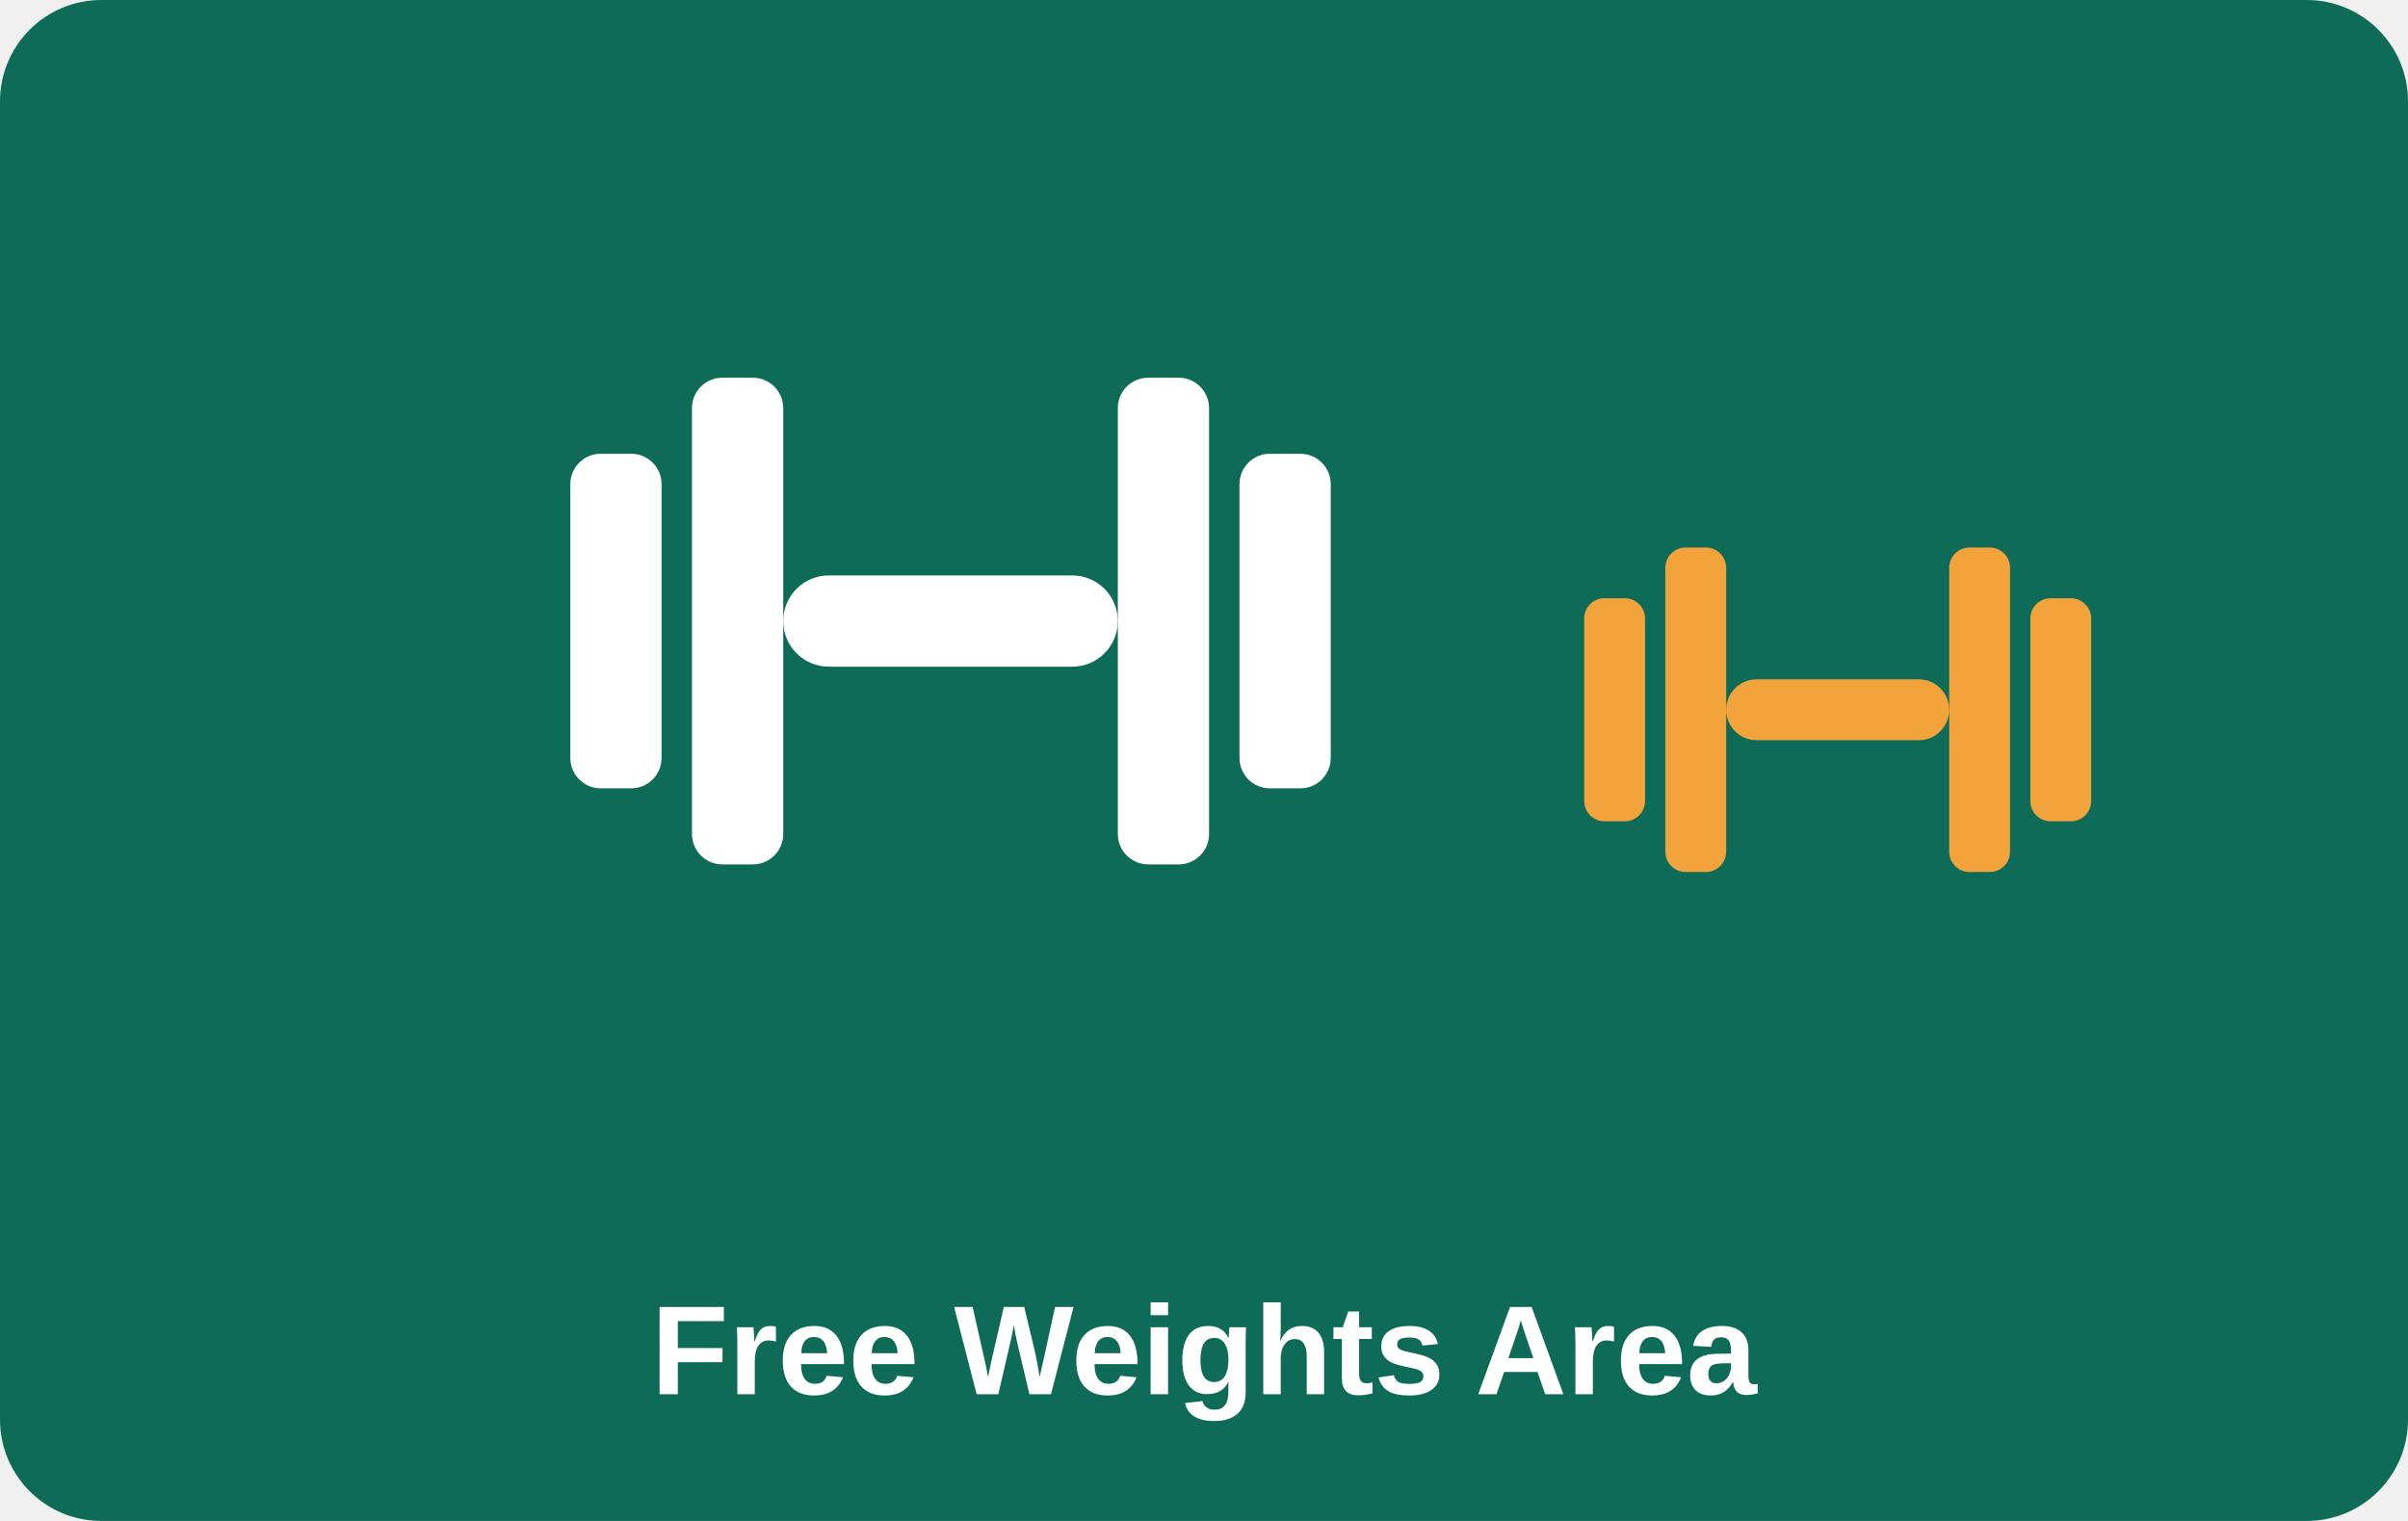
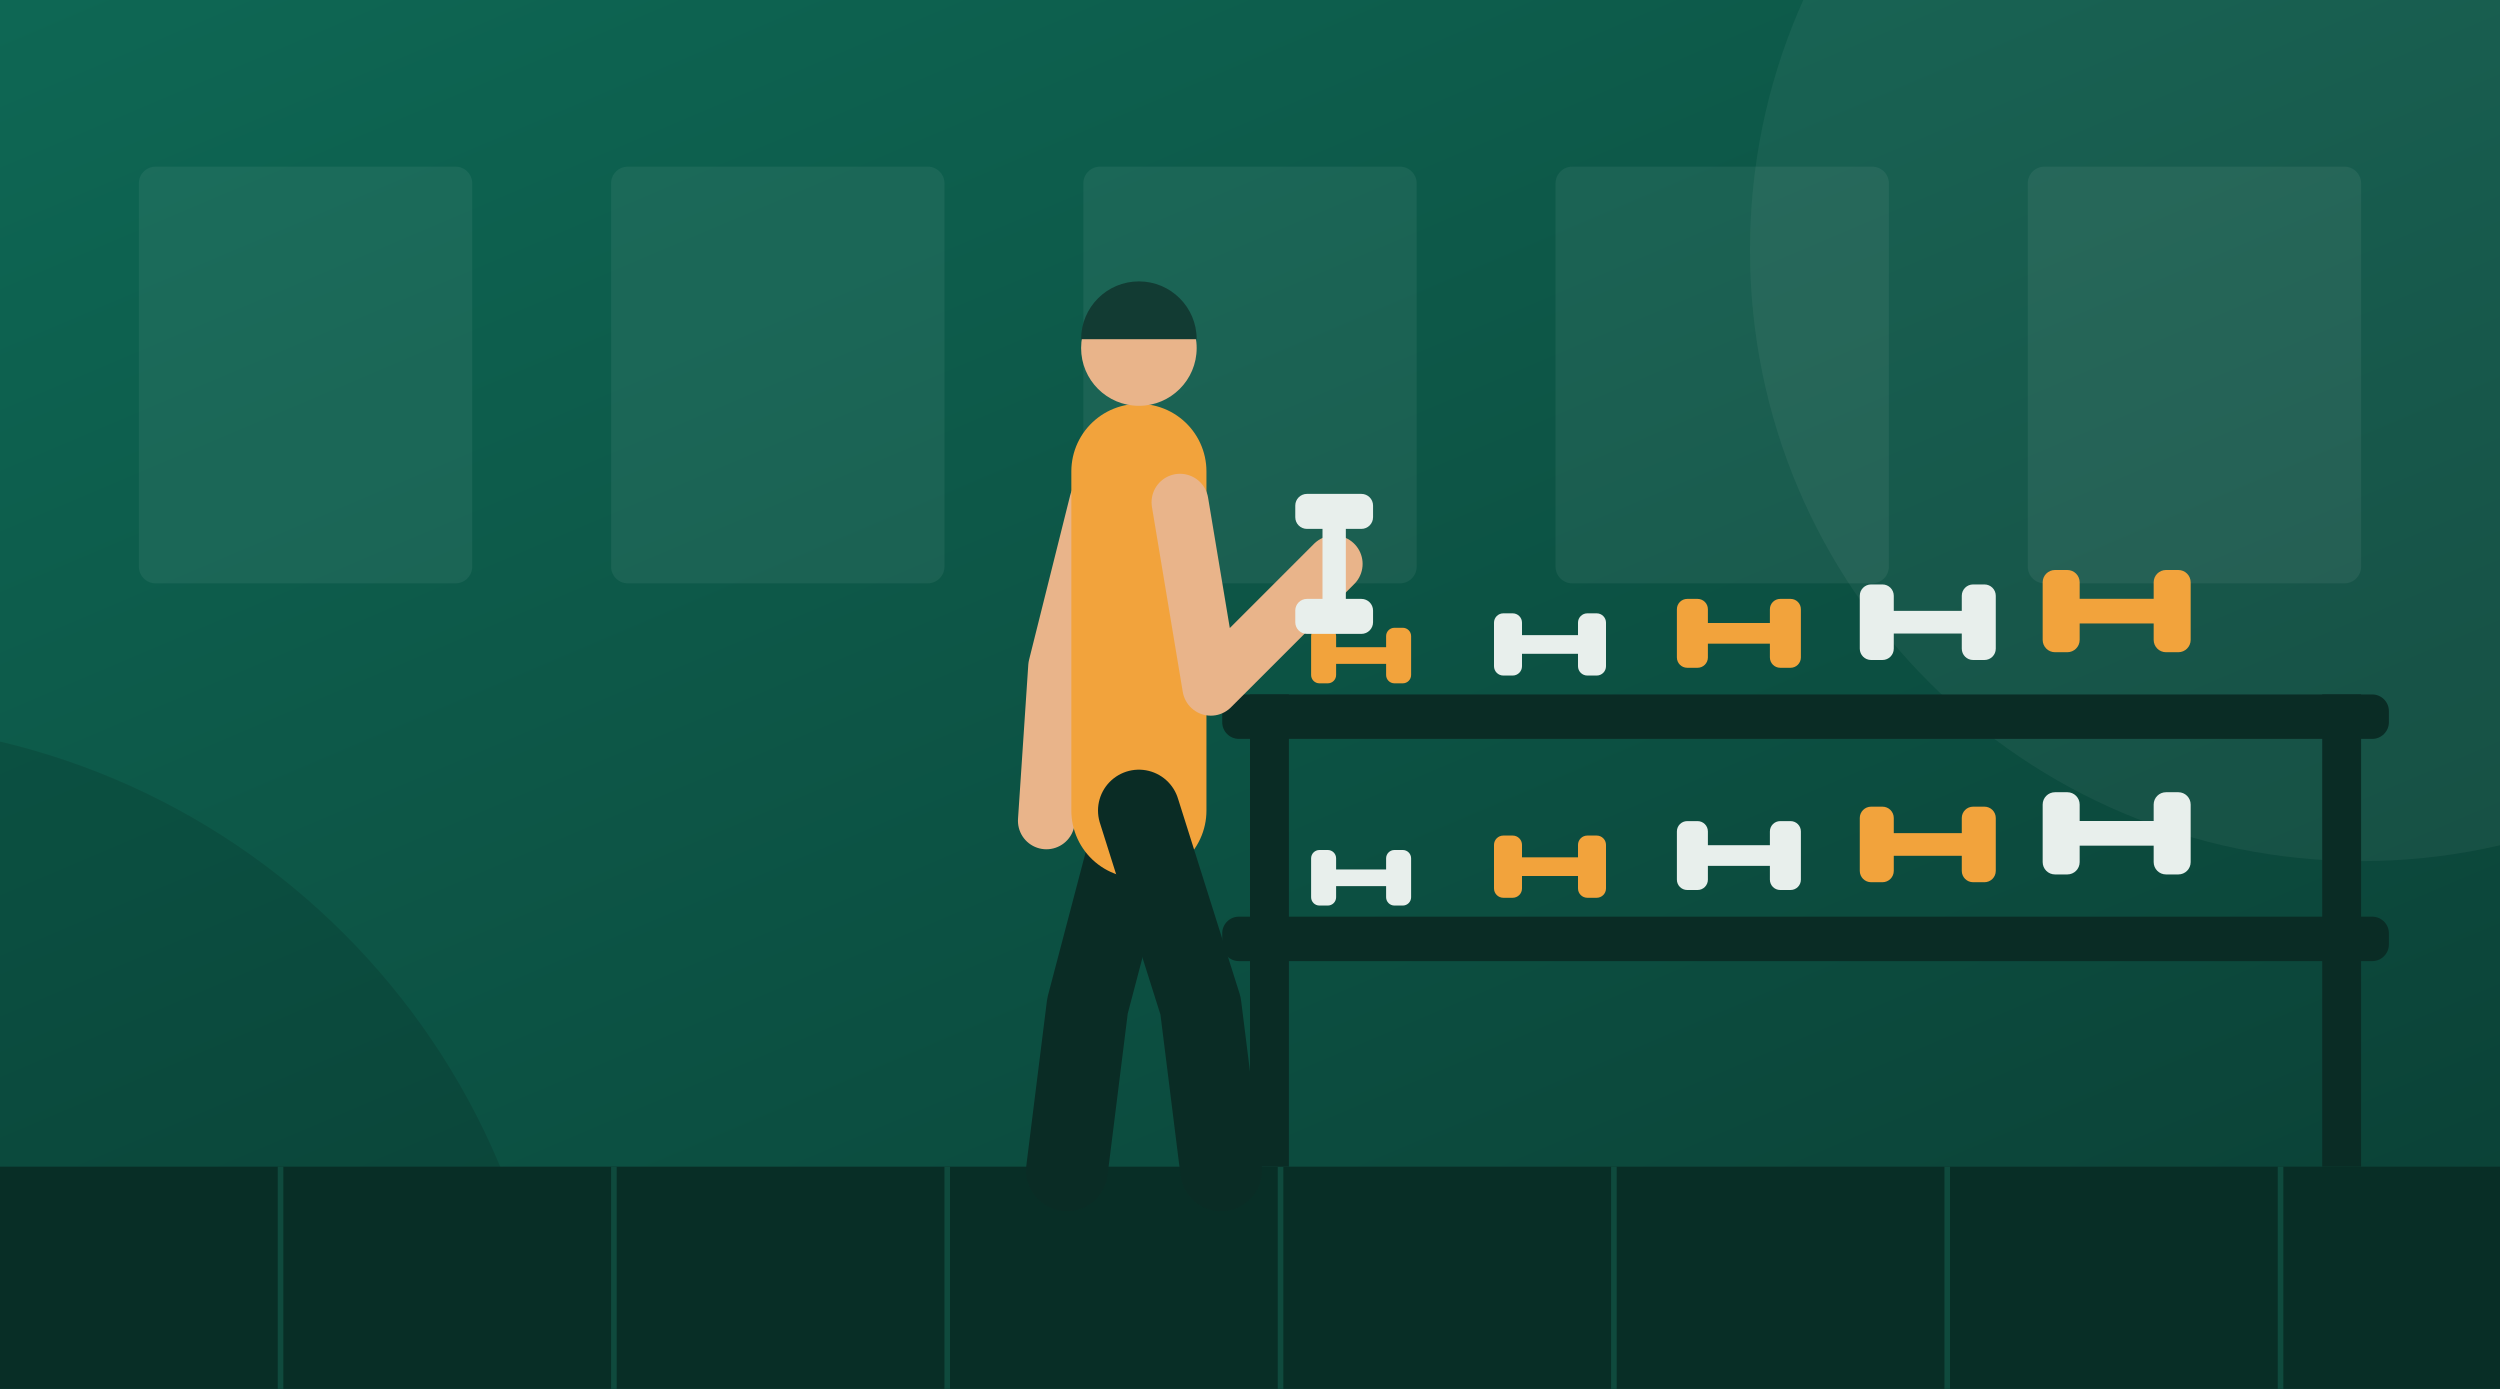
- <svg xmlns="http://www.w3.org/2000/svg" viewBox="0 0 380 240" width="380" height="240">
-   <rect width="380" height="240" rx="16" fill="#0E6B57" />
-   <rect x="90" y="71.6" width="14.4" height="52.8" rx="4.8" fill="#FFFFFF" />
-   <rect x="109.2" y="59.6" width="14.4" height="76.8" rx="4.8" fill="#FFFFFF" />
-   <rect x="123.6" y="90.8" width="52.8" height="14.4" rx="7.2" fill="#FFFFFF" />
-   <rect x="176.4" y="59.6" width="14.4" height="76.8" rx="4.8" fill="#FFFFFF" />
-   <rect x="195.6" y="71.6" width="14.4" height="52.8" rx="4.8" fill="#FFFFFF" />
-   <rect x="250" y="94.4" width="9.6" height="35.2" rx="3.2" fill="#F2A33C" />
-   <rect x="262.8" y="86.4" width="9.6" height="51.2" rx="3.2" fill="#F2A33C" />
-   <rect x="272.4" y="107.2" width="35.2" height="9.6" rx="4.8" fill="#F2A33C" />
-   <rect x="307.6" y="86.4" width="9.6" height="51.2" rx="3.2" fill="#F2A33C" />
-   <rect x="320.4" y="94.4" width="9.6" height="35.2" rx="3.2" fill="#F2A33C" />
-   <text x="190" y="220" font-family="Arial" font-size="20" font-weight="bold" fill="#FFFFFF" text-anchor="middle">Free Weights Area</text>
+ <svg xmlns="http://www.w3.org/2000/svg" viewBox="200 0 900 500" width="900" height="500">
+   <defs>
+     <linearGradient id="sky" x1="0" y1="0" x2="1" y2="1">
+       <stop offset="0" stop-color="#0E6B57" />
+       <stop offset="1" stop-color="#0B3D33" />
+     </linearGradient>
+   </defs>
+   <rect width="1200" height="500" fill="url(#sky)" />
+   <circle cx="1050" cy="90" r="220" fill="#FFFFFF" opacity="0.05" />
+   <circle cx="140" cy="520" r="260" fill="#000000" opacity="0.12" />
+   <rect x="0" y="420" width="1200" height="80" fill="#082E26" />
+   <rect x="60" y="420" width="2" height="80" fill="#0F4A3D" />
+   <rect x="180" y="420" width="2" height="80" fill="#0F4A3D" />
+   <rect x="300" y="420" width="2" height="80" fill="#0F4A3D" />
+   <rect x="420" y="420" width="2" height="80" fill="#0F4A3D" />
+   <rect x="540" y="420" width="2" height="80" fill="#0F4A3D" />
+   <rect x="660" y="420" width="2" height="80" fill="#0F4A3D" />
+   <rect x="780" y="420" width="2" height="80" fill="#0F4A3D" />
+   <rect x="900" y="420" width="2" height="80" fill="#0F4A3D" />
+   <rect x="1020" y="420" width="2" height="80" fill="#0F4A3D" />
+   <rect x="1140" y="420" width="2" height="80" fill="#0F4A3D" />
+   <rect x="80" y="60" width="120" height="150" rx="6" fill="#FFFFFF" opacity="0.06" />
+   <rect x="250" y="60" width="120" height="150" rx="6" fill="#FFFFFF" opacity="0.06" />
+   <rect x="420" y="60" width="120" height="150" rx="6" fill="#FFFFFF" opacity="0.06" />
+   <rect x="590" y="60" width="120" height="150" rx="6" fill="#FFFFFF" opacity="0.06" />
+   <rect x="760" y="60" width="120" height="150" rx="6" fill="#FFFFFF" opacity="0.06" />
+   <rect x="930" y="60" width="120" height="150" rx="6" fill="#FFFFFF" opacity="0.06" />
+   <rect x="1100" y="60" width="120" height="150" rx="6" fill="#FFFFFF" opacity="0.06" />
+   <rect x="640" y="250" width="420" height="16" rx="6" fill="#0A2C25" />
+   <rect x="640" y="330" width="420" height="16" rx="6" fill="#0A2C25" />
+   <rect x="650" y="250" width="14" height="170" fill="#0A2C25" />
+   <rect x="1036" y="250" width="14" height="170" fill="#0A2C25" />
+   <rect x="676.0" y="233.0" width="28.0" height="6.0" rx="3.0" fill="#F2A33C" />
+   <rect x="672.0" y="226.0" width="9.0" height="20.0" rx="3.0" fill="#F2A33C" />
+   <rect x="699.0" y="226.0" width="9.0" height="20.0" rx="3.0" fill="#F2A33C" />
+   <rect x="676.0" y="313.0" width="28.0" height="6.0" rx="3.0" fill="#E8EFEC" />
+   <rect x="672.0" y="306.0" width="9.0" height="20.0" rx="3.0" fill="#E8EFEC" />
+   <rect x="699.0" y="306.0" width="9.0" height="20.0" rx="3.0" fill="#E8EFEC" />
+   <rect x="742.32" y="228.64" width="31.36" height="6.72" rx="3.36" fill="#E8EFEC" />
+   <rect x="737.84" y="220.8" width="10.08" height="22.4" rx="3.36" fill="#E8EFEC" />
+   <rect x="768.08" y="220.8" width="10.08" height="22.4" rx="3.36" fill="#E8EFEC" />
+   <rect x="742.32" y="308.64" width="31.36" height="6.72" rx="3.36" fill="#F2A33C" />
+   <rect x="737.84" y="300.8" width="10.08" height="22.4" rx="3.36" fill="#F2A33C" />
+   <rect x="768.08" y="300.8" width="10.08" height="22.4" rx="3.36" fill="#F2A33C" />
+   <rect x="808.64" y="224.28" width="34.72" height="7.44" rx="3.72" fill="#F2A33C" />
+   <rect x="803.68" y="215.6" width="11.16" height="24.8" rx="3.72" fill="#F2A33C" />
+   <rect x="837.16" y="215.6" width="11.16" height="24.8" rx="3.72" fill="#F2A33C" />
+   <rect x="808.64" y="304.28" width="34.72" height="7.44" rx="3.72" fill="#E8EFEC" />
+   <rect x="803.68" y="295.6" width="11.16" height="24.8" rx="3.72" fill="#E8EFEC" />
+   <rect x="837.16" y="295.6" width="11.16" height="24.8" rx="3.72" fill="#E8EFEC" />
+   <rect x="874.96" y="219.92" width="38.08" height="8.16" rx="4.08" fill="#E8EFEC" />
+   <rect x="869.52" y="210.4" width="12.24" height="27.2" rx="4.08" fill="#E8EFEC" />
+   <rect x="906.24" y="210.4" width="12.24" height="27.2" rx="4.08" fill="#E8EFEC" />
+   <rect x="874.96" y="299.92" width="38.08" height="8.16" rx="4.08" fill="#F2A33C" />
+   <rect x="869.52" y="290.4" width="12.24" height="27.2" rx="4.08" fill="#F2A33C" />
+   <rect x="906.24" y="290.4" width="12.24" height="27.2" rx="4.08" fill="#F2A33C" />
+   <rect x="941.28" y="215.56" width="41.44" height="8.88" rx="4.44" fill="#F2A33C" />
+   <rect x="935.36" y="205.2" width="13.32" height="29.6" rx="4.44" fill="#F2A33C" />
+   <rect x="975.32" y="205.2" width="13.32" height="29.6" rx="4.44" fill="#F2A33C" />
+   <rect x="941.28" y="295.56" width="41.44" height="8.88" rx="4.44" fill="#E8EFEC" />
+   <rect x="935.36" y="285.2" width="13.32" height="29.6" rx="4.44" fill="#E8EFEC" />
+   <rect x="975.32" y="285.2" width="13.32" height="29.6" rx="4.44" fill="#E8EFEC" />
+   <polyline points="610.0,291.8 591.5,362.1 584.1,421.3" fill="none" stroke="#0A2C25" stroke-width="29.44" stroke-linecap="round" stroke-linejoin="round" />
+   <polyline points="595.2,180.8 580.4,240.0 576.7,295.5" fill="none" stroke="#E9B48A" stroke-width="20.48" stroke-linecap="round" stroke-linejoin="round" />
+   <polyline points="610.0,291.8 610.0,169.7" fill="none" stroke="#F2A33C" stroke-width="48.64" stroke-linecap="round" stroke-linejoin="round" />
+   <polyline points="610.0,291.8 632.2,362.1 639.6,421.3" fill="none" stroke="#0A2C25" stroke-width="29.44" stroke-linecap="round" stroke-linejoin="round" />
+   <circle cx="610.0" cy="125.3" r="20.8" fill="#E9B48A" />
+   <path d="M589.2 122.1 a20.8 20.8 0 0 1 41.6 0 z" fill="#123B33" />
+   <polyline points="624.8,180.8 635.9,247.4 680.3,203.0" fill="none" stroke="#E9B48A" stroke-width="20.48" stroke-linecap="round" stroke-linejoin="round" />
+   <rect x="676.1" y="183.4" width="8.4" height="39.2" rx="4.2" fill="#E8EFEC" />
+   <rect x="666.3" y="177.8" width="28.0" height="12.6" rx="4.2" fill="#E8EFEC" />
+   <rect x="666.3" y="215.6" width="28.0" height="12.6" rx="4.2" fill="#E8EFEC" />
</svg>
